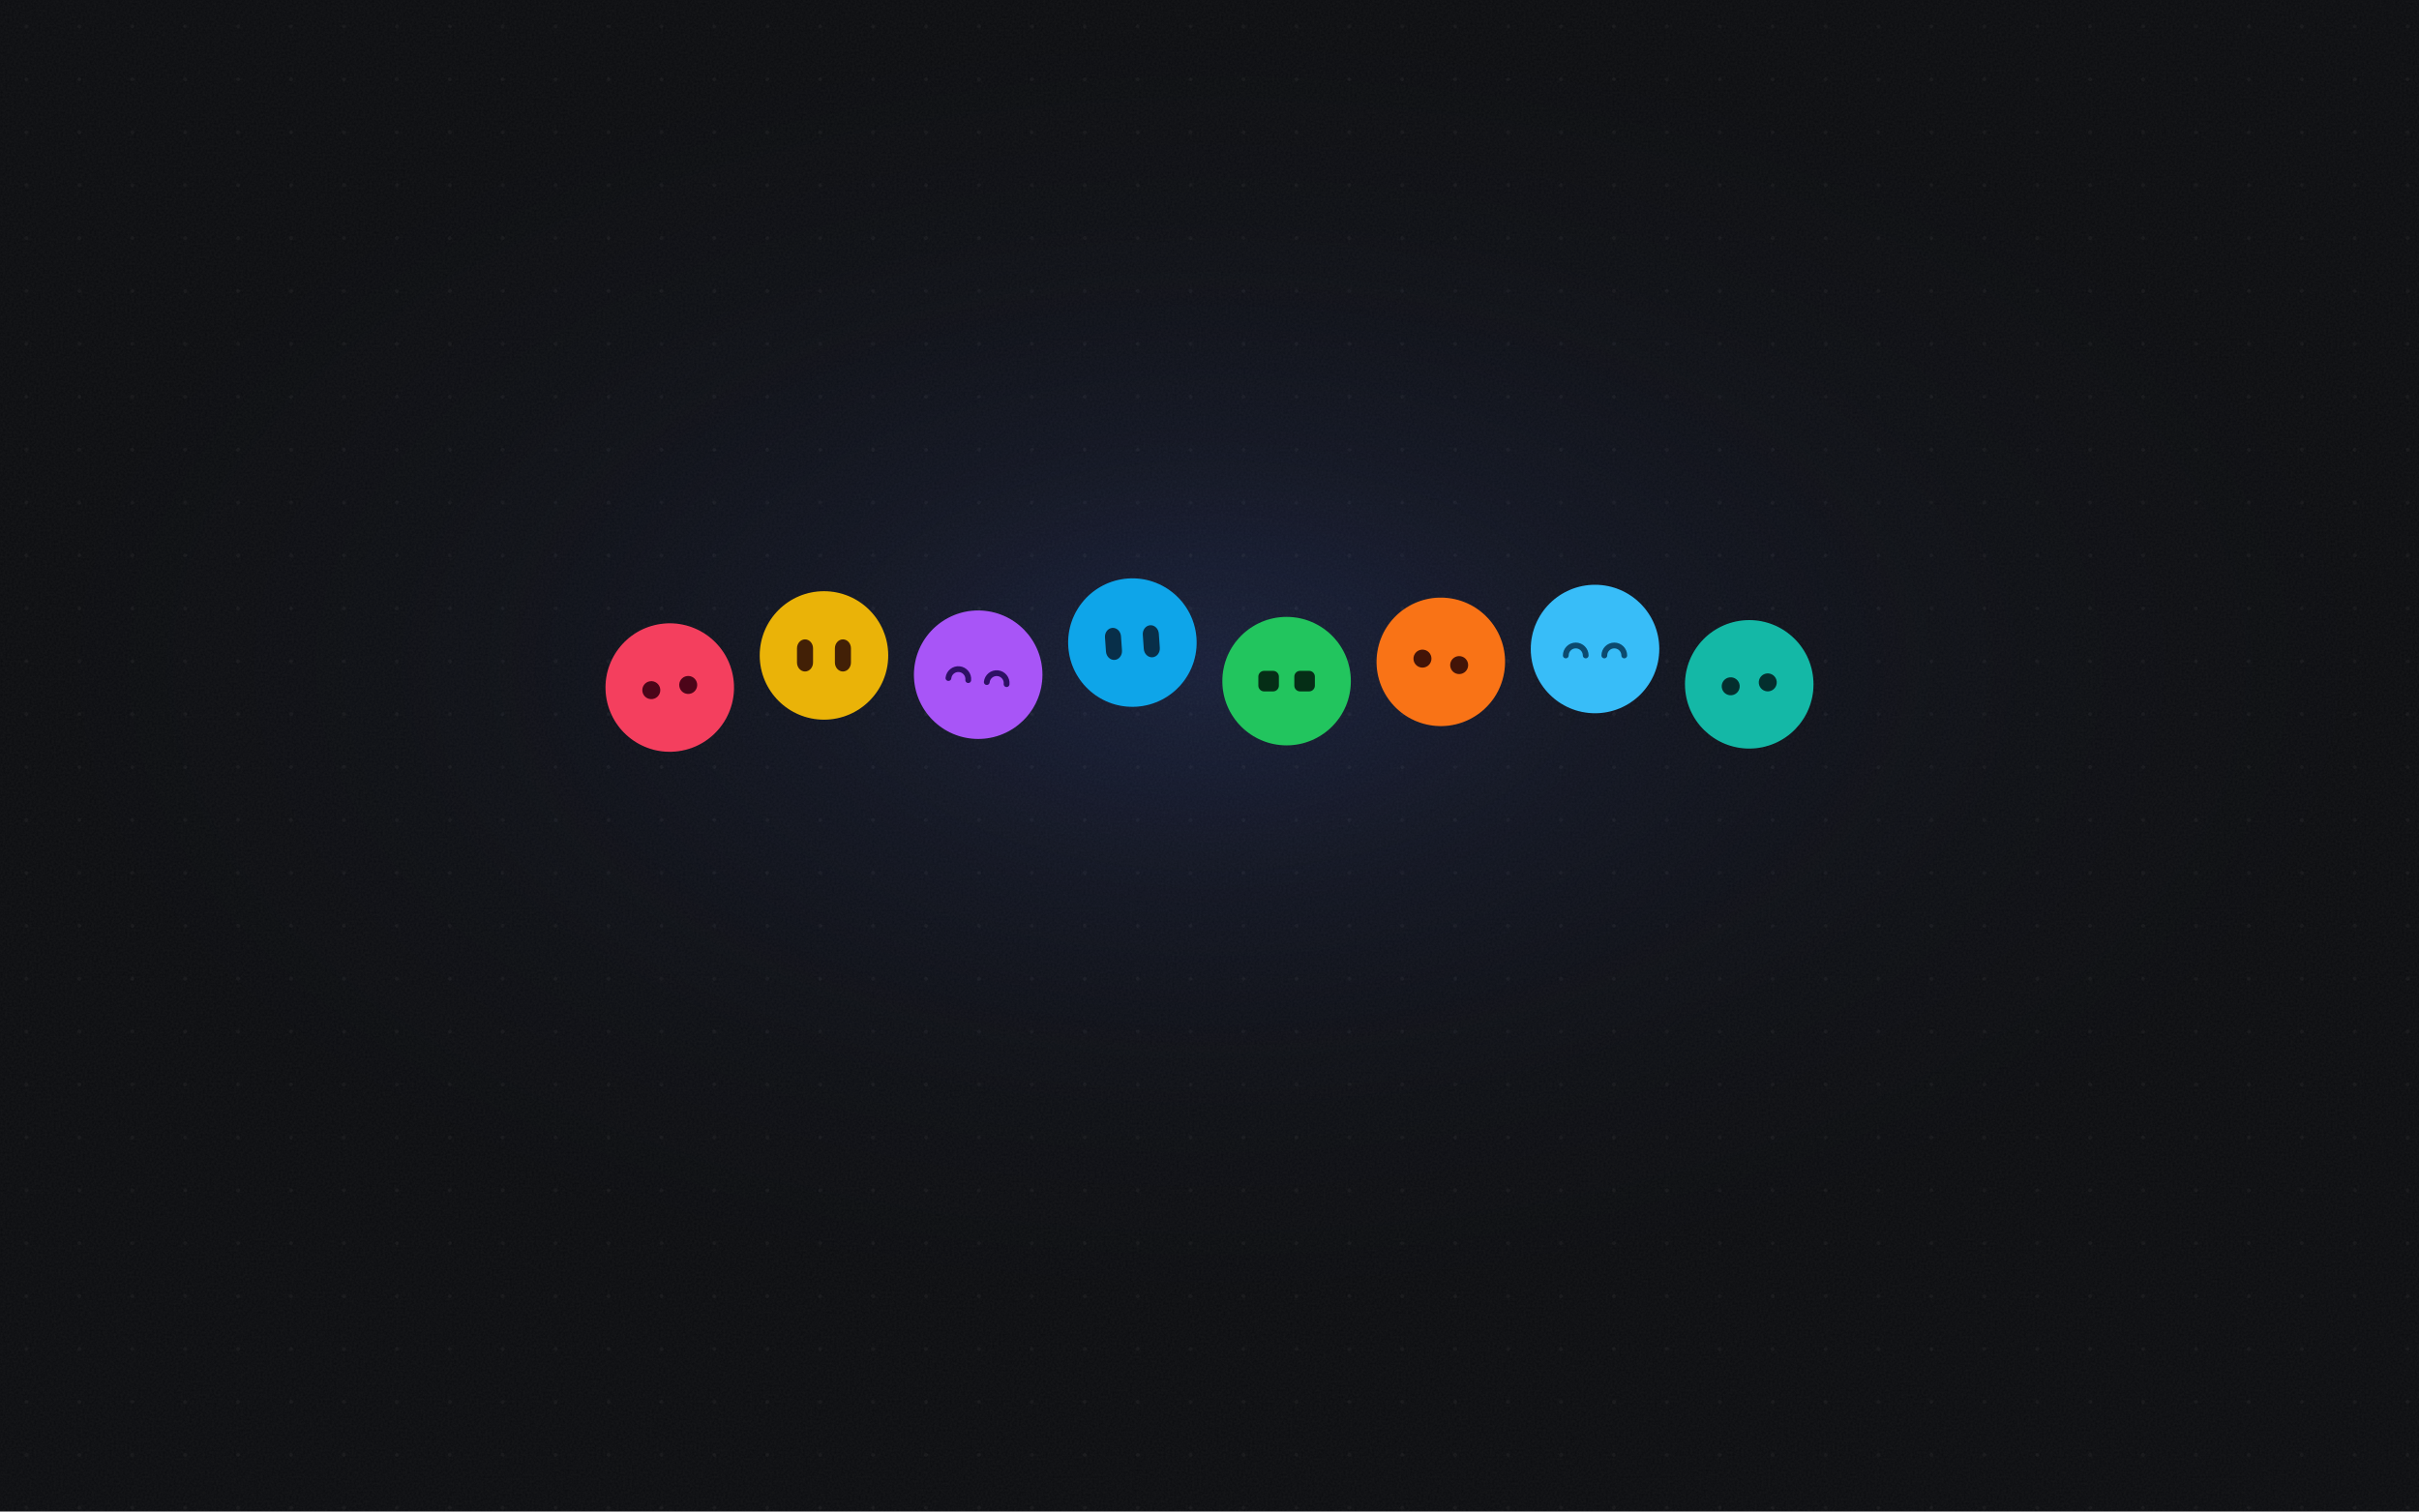
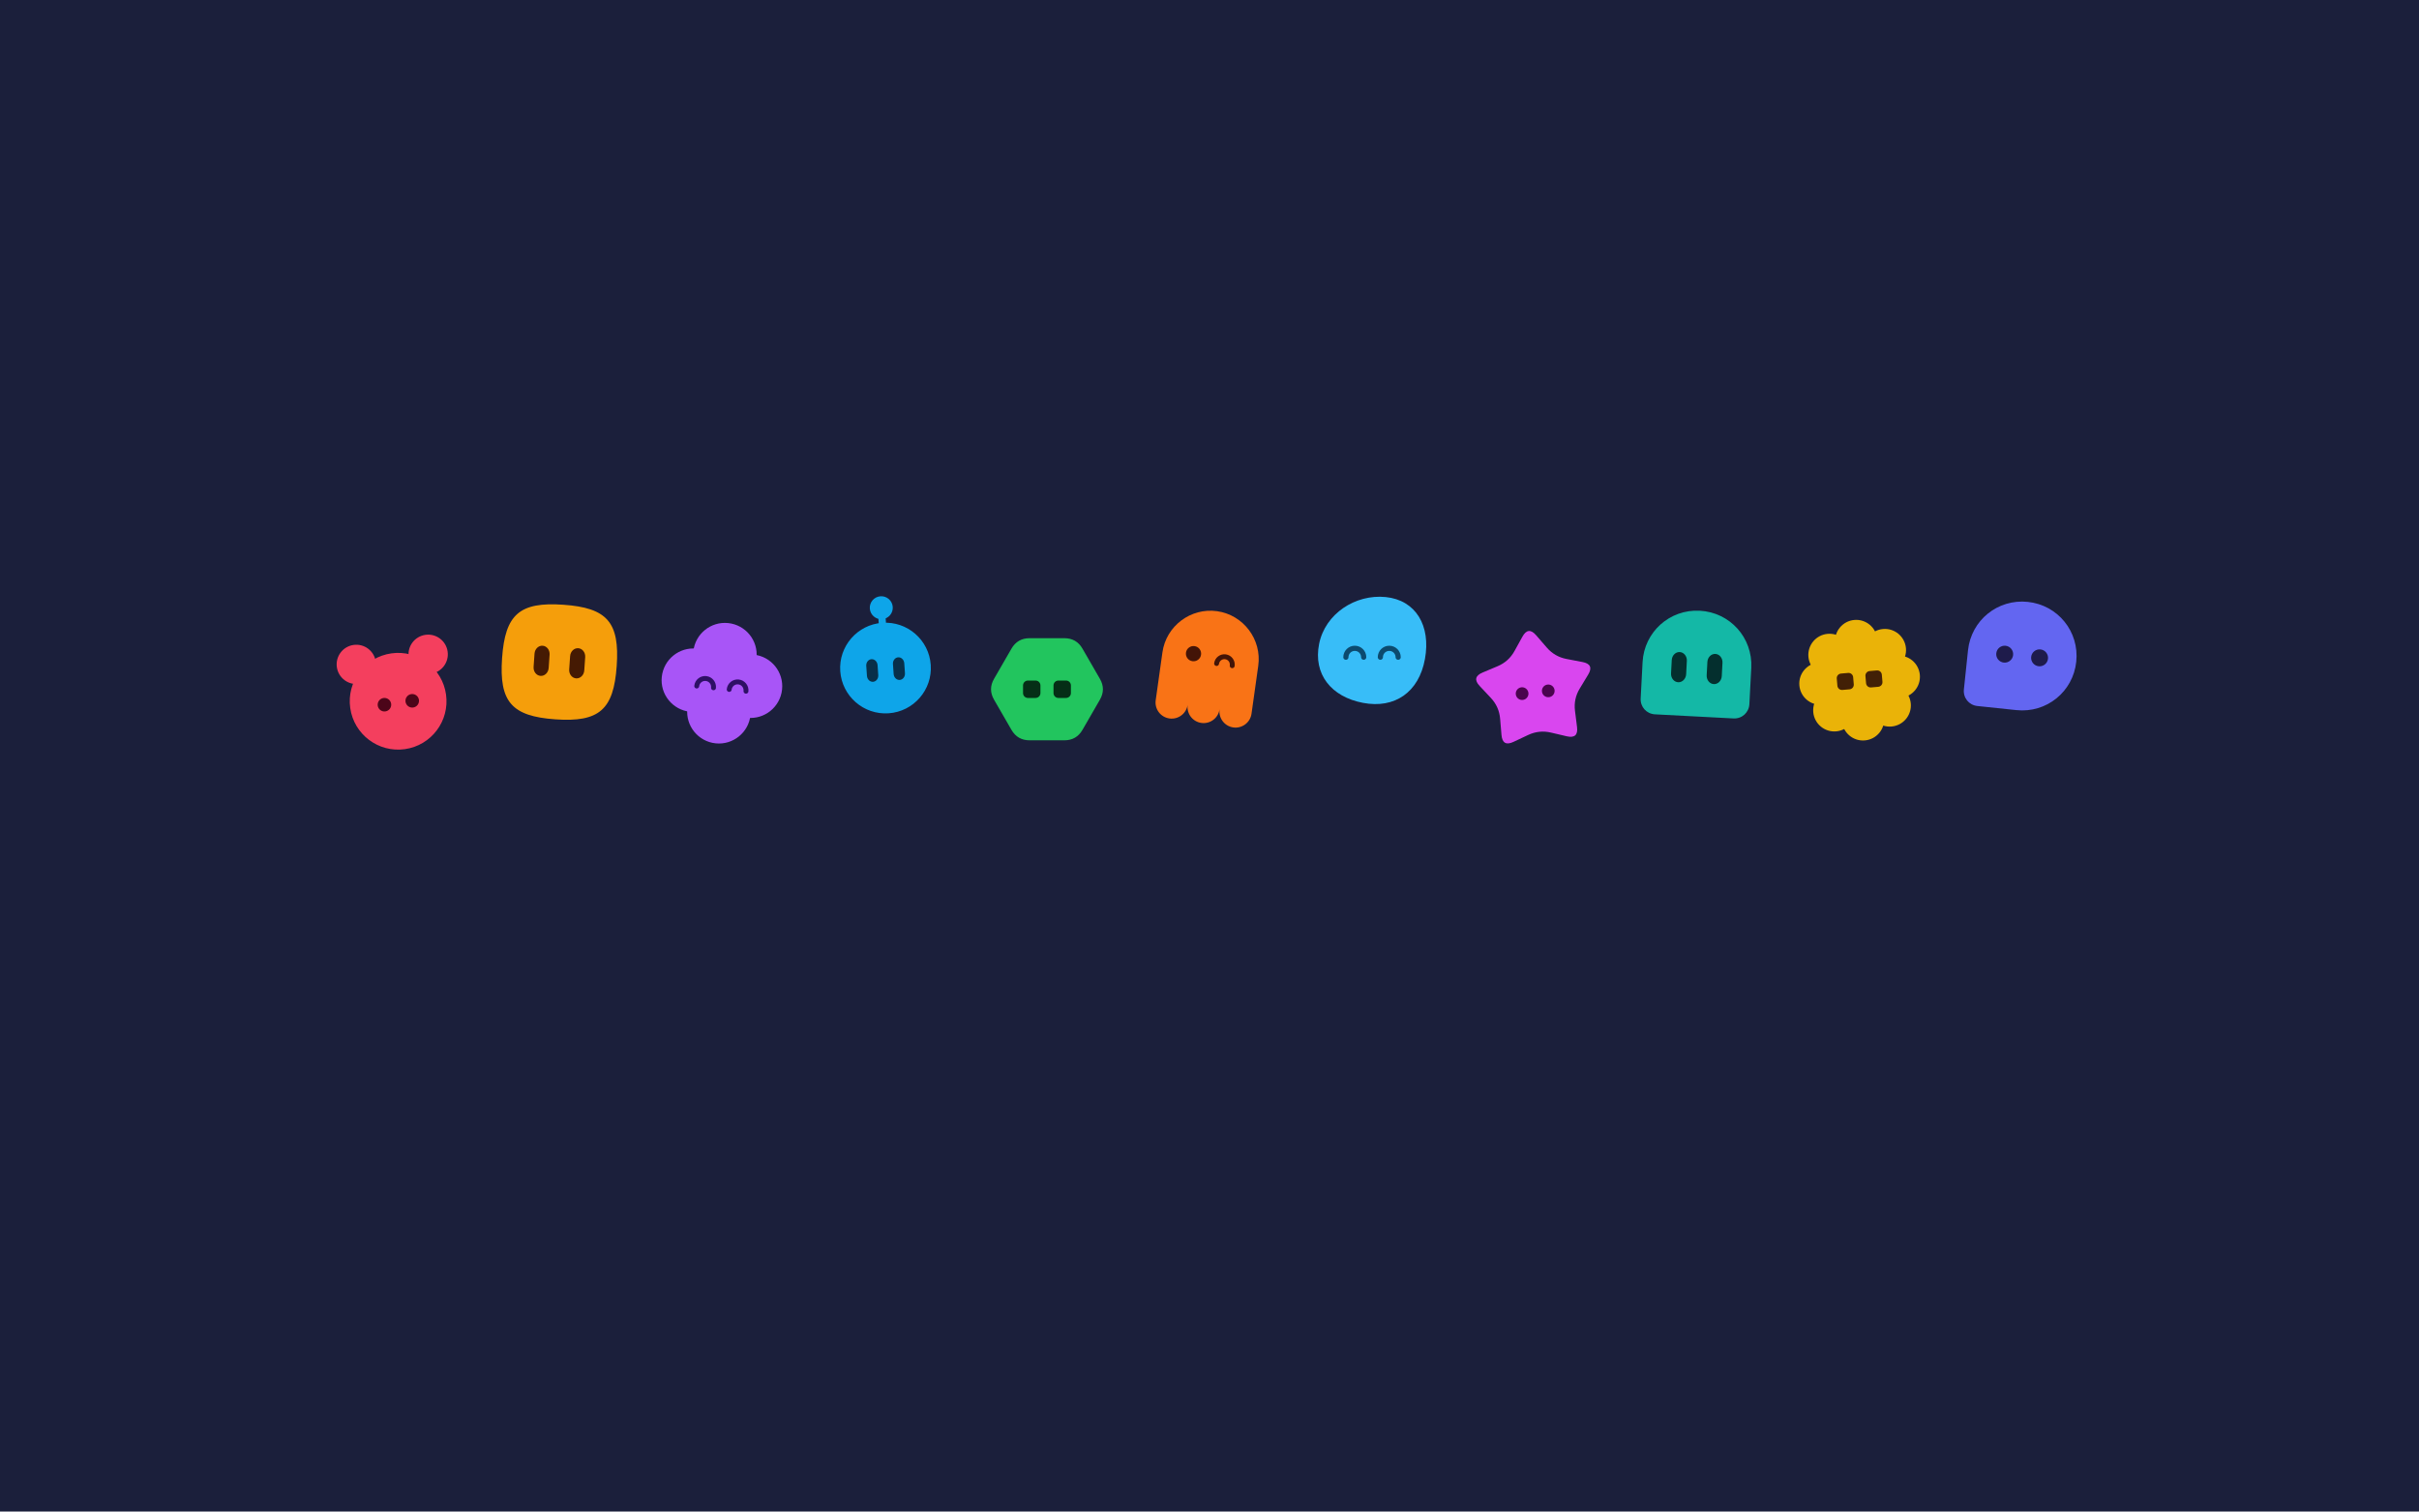
<svg xmlns="http://www.w3.org/2000/svg" width="1280" height="800" viewBox="0 0 1280 800">
-   <defs>
-     <radialGradient id="glow" cx="0" cy="0" r="1" gradientUnits="userSpaceOnUse" gradientTransform="translate(640 352) scale(620 340)">
-       <stop offset="0" stop-color="#405ec9" stop-opacity="0.22" />
-       <stop offset="0.35" stop-color="#405ec9" stop-opacity="0.09" />
-       <stop offset="0.7" stop-color="#405ec9" stop-opacity="0.02" />
-       <stop offset="1" stop-color="#405ec9" stop-opacity="0" />
-     </radialGradient>
-     <pattern id="dots" width="28" height="28" patternUnits="userSpaceOnUse">
-       <circle cx="14" cy="14" r="1" fill="#ffffff" fill-opacity="0.045" />
-     </pattern>
-     <filter id="grain" x="0" y="0" width="100%" height="100%">
-       <feTurbulence type="fractalNoise" baseFrequency="0.85" numOctaves="2" stitchTiles="stitch" />
-       <feColorMatrix values="0 0 0 0 1  0 0 0 0 1  0 0 0 0 1  0 0 0 0.05 0" />
-     </filter>
-   </defs>
-   <rect width="1280" height="800" fill="#0b0c0f" />
-   <rect width="1280" height="800" fill="url(#dots)" />
-   <rect width="1280" height="800" fill="url(#glow)" />
-   <rect width="1280" height="800" filter="url(#grain)" />
-   <g transform="translate(320.4 306.1) scale(1.7)">
-     <g transform="translate(0 14) rotate(-8 20 20) scale(1)">
-       <circle cx="20" cy="20" r="20" fill="#f43f5e" />
+   <rect width="1280" height="800" fill="#1b1f3b" />
+   <g transform="translate(178 334.4) rotate(-8 32 32) scale(1.6)">
+     <circle cx="8" cy="9" r="6.5" fill="#f43f5e" />
+     <circle cx="32" cy="9" r="6.5" fill="#f43f5e" />
+     <circle cx="20" cy="23" r="16" fill="#f43f5e" />
+     <g transform="translate(20 23.5) scale(0.8) translate(-20 -20)">
      <circle cx="14.2" cy="20" r="2.8" fill="#4c0519" />
      <circle cx="25.8" cy="20" r="2.8" fill="#4c0519" />
    </g>
-     <g transform="translate(48 4) rotate(0 20 20) scale(1)">
-       <circle cx="20" cy="20" r="20" fill="#eab308" />
-       <rect x="11.6" y="15" width="5" height="10" rx="2.8" fill="#422006" />
-       <rect x="23.4" y="15" width="5" height="10" rx="2.8" fill="#422006" />
-     </g>
-     <g transform="translate(96 10) rotate(6 20 20) scale(1)">
-       <circle cx="20" cy="20" r="20" fill="#a855f7" />
+   </g>
+   <g transform="translate(264 318.4) rotate(4 32 32) scale(1.6)">
+     <path d="M20 1C34.5 1 39 5.5 39 20S34.5 39 20 39 1 34.5 1 20 5.5 1 20 1Z" fill="#f59e0b" />
+     <rect x="11.6" y="15" width="5" height="10" rx="2.8" fill="#451a03" />
+     <rect x="23.4" y="15" width="5" height="10" rx="2.8" fill="#451a03" />
+   </g>
+   <g transform="translate(350 329.6) rotate(6 32 32) scale(1.6)">
+     <circle cx="20" cy="10.5" r="10.5" fill="#a855f7" />
+     <circle cx="29.5" cy="20" r="10.5" fill="#a855f7" />
+     <circle cx="20" cy="29.5" r="10.5" fill="#a855f7" />
+     <circle cx="10.5" cy="20" r="10.5" fill="#a855f7" />
+     <circle cx="20" cy="20" r="12" fill="#a855f7" />
+     <g transform="translate(20 20) scale(0.9) translate(-20 -20)">
      <path d="M10.9 22a3.1 3.1 0 0 1 6.2 0M22.9 22a3.1 3.1 0 0 1 6.2 0" fill="none" stroke="#2e1065" stroke-width="1.8" stroke-linecap="round" />
    </g>
-     <g transform="translate(144 0) rotate(-4 20 20) scale(1)">
-       <circle cx="20" cy="20" r="20" fill="#0ea5e9" />
+   </g>
+   <g transform="translate(436 313.6) rotate(-4 32 32) scale(1.6)">
+     <circle cx="20" cy="5" r="3.8" fill="#0ea5e9" />
+     <path d="M18.8 7h2.4v5h-2.4Z" fill="#0ea5e9" />
+     <circle cx="20" cy="25" r="15" fill="#0ea5e9" />
+     <g transform="translate(20 25.5) scale(0.75) translate(-20 -20)">
      <rect x="11.6" y="15" width="5" height="10" rx="2.8" fill="#082f49" />
      <rect x="23.4" y="15" width="5" height="10" rx="2.8" fill="#082f49" />
    </g>
-     <g transform="translate(192 12) rotate(0 20 20) scale(1)">
-       <circle cx="20" cy="20" r="20" fill="#22c55e" />
+   </g>
+   <g transform="translate(522 332.8) rotate(0 32 32) scale(1.6)">
+     <path d="M25.75 3.11Q29.75 3.11 31.75 6.58L37.5 16.54Q39.5 20 37.5 23.46L31.75 33.42Q29.75 36.89 25.75 36.89L14.25 36.89Q10.25 36.89 8.25 33.42L2.5 23.46Q0.5 20 2.5 16.54L8.25 6.58Q10.25 3.11 14.25 3.11Z" fill="#22c55e" />
+     <g transform="translate(20 20) scale(0.9) translate(-20 -20)">
      <rect x="11.2" y="16.8" width="6.4" height="6.4" rx="1.8" fill="#052e16" />
      <rect x="22.4" y="16.8" width="6.4" height="6.4" rx="1.8" fill="#052e16" />
    </g>
-     <g transform="translate(240 6) rotate(10 20 20) scale(1)">
-       <circle cx="20" cy="20" r="20" fill="#f97316" />
-       <circle cx="14.2" cy="20" r="2.8" fill="#431407" />
-       <circle cx="25.8" cy="20" r="2.8" fill="#431407" />
+   </g>
+   <g transform="translate(608 320) rotate(8 32 32) scale(1.6)">
+     <path d="M4 18C4 9.2 11.2 2 20 2S36 9.2 36 18V34a5.33 5.33 0 0 1-10.67 0a5.33 5.33 0 0 1-10.66 0a5.33 5.33 0 0 1-10.67 0Z" fill="#f97316" />
+     <g transform="translate(20 17) scale(0.9) translate(-20 -20)">
+       <circle cx="13.6" cy="20" r="2.8" fill="#431407" />
+       <path d="M22.5 22.4a2.9 2.9 0 0 1 5.8 0" fill="none" stroke="#431407" stroke-width="1.8" stroke-linecap="round" />
    </g>
-     <g transform="translate(288 2) rotate(0 20 20) scale(1)">
-       <circle cx="20" cy="20" r="20" fill="#38bdf8" />
+   </g>
+   <g transform="translate(694 312) rotate(0 32 32) scale(1.6)">
+     <path d="M24.5 2.5C34.5 3.5 39.5 12 37.5 23S27.5 39.5 17 37.5.5 28 2.5 18 14.5 1.5 24.5 2.5Z" fill="#38bdf8" />
+     <g transform="translate(20 20.5) scale(0.95) translate(-20 -20)">
      <path d="M10.9 22a3.1 3.1 0 0 1 6.2 0M22.9 22a3.1 3.1 0 0 1 6.2 0" fill="none" stroke="#0c4a6e" stroke-width="1.8" stroke-linecap="round" />
    </g>
-     <g transform="translate(336 13) rotate(-6 20 20) scale(1)">
-       <circle cx="20" cy="20" r="20" fill="#14b8a6" />
-       <circle cx="14.2" cy="20" r="2.8" fill="#042f2e" />
-       <circle cx="25.8" cy="20" r="2.8" fill="#042f2e" />
+   </g>
+   <g transform="translate(780 331.2) rotate(-6 32 32) scale(1.6)">
+     <path d="M17.72 3.28Q20 0 22.28 3.28L25.36 7.7Q27.64 10.98 31.47 12.14L36.62 13.7Q40.45 14.86 38.03 18.04L34.78 22.33Q32.36 25.52 32.45 29.52L32.56 34.89Q32.64 38.89 28.86 37.58L23.78 35.81Q20 34.5 16.22 35.81L11.14 37.58Q7.36 38.89 7.44 34.89L7.55 29.52Q7.64 25.52 5.22 22.33L1.97 18.04Q-0.45 14.86 3.38 13.7L8.53 12.14Q12.36 10.98 14.64 7.7Z" fill="#d946ef" />
+     <g transform="translate(20 22) scale(0.75) translate(-20 -20)">
+       <circle cx="14.2" cy="20" r="2.8" fill="#4a044e" />
+       <circle cx="25.8" cy="20" r="2.8" fill="#4a044e" />
    </g>
  </g>
+   <g transform="translate(866 318.4) rotate(3 32 32) scale(1.6)">
+     <path d="M2 21C2 11 10 3 20 3S38 11 38 21V33C38 35.8 35.8 38 33 38H7C4.2 38 2 35.8 2 33Z" fill="#14b8a6" />
+     <g transform="translate(20 22) scale(1) translate(-20 -20)">
+       <rect x="11.6" y="15" width="5" height="10" rx="2.8" fill="#042f2e" />
+       <rect x="23.4" y="15" width="5" height="10" rx="2.8" fill="#042f2e" />
+     </g>
+   </g>
+   <g transform="translate(952 328) rotate(-5 32 32) scale(1.6)">
+     <circle cx="20" cy="7" r="7" fill="#eab308" />
+     <circle cx="29.19" cy="10.81" r="7" fill="#eab308" />
+     <circle cx="33" cy="20" r="7" fill="#eab308" />
+     <circle cx="29.19" cy="29.19" r="7" fill="#eab308" />
+     <circle cx="20" cy="33" r="7" fill="#eab308" />
+     <circle cx="10.81" cy="29.19" r="7" fill="#eab308" />
+     <circle cx="7" cy="20" r="7" fill="#eab308" />
+     <circle cx="10.81" cy="10.81" r="7" fill="#eab308" />
+     <circle cx="20" cy="20" r="14" fill="#eab308" />
+     <g transform="translate(20 20) scale(0.85) translate(-20 -20)">
+       <rect x="11.2" y="16.8" width="6.4" height="6.4" rx="1.8" fill="#422006" />
+       <rect x="22.4" y="16.8" width="6.4" height="6.4" rx="1.8" fill="#422006" />
+     </g>
+   </g>
+   <g transform="translate(1038 315.2) rotate(6 32 32) scale(1.6)">
+     <path d="M20 2C30 2 38 10 38 20S30 38 20 38H7C4.2 38 2 35.8 2 33V20C2 10 10 2 20 2Z" fill="#6366f1" />
+     <circle cx="14.2" cy="20" r="2.8" fill="#1e1b4b" />
+     <circle cx="25.8" cy="20" r="2.8" fill="#1e1b4b" />
+   </g>
</svg>
